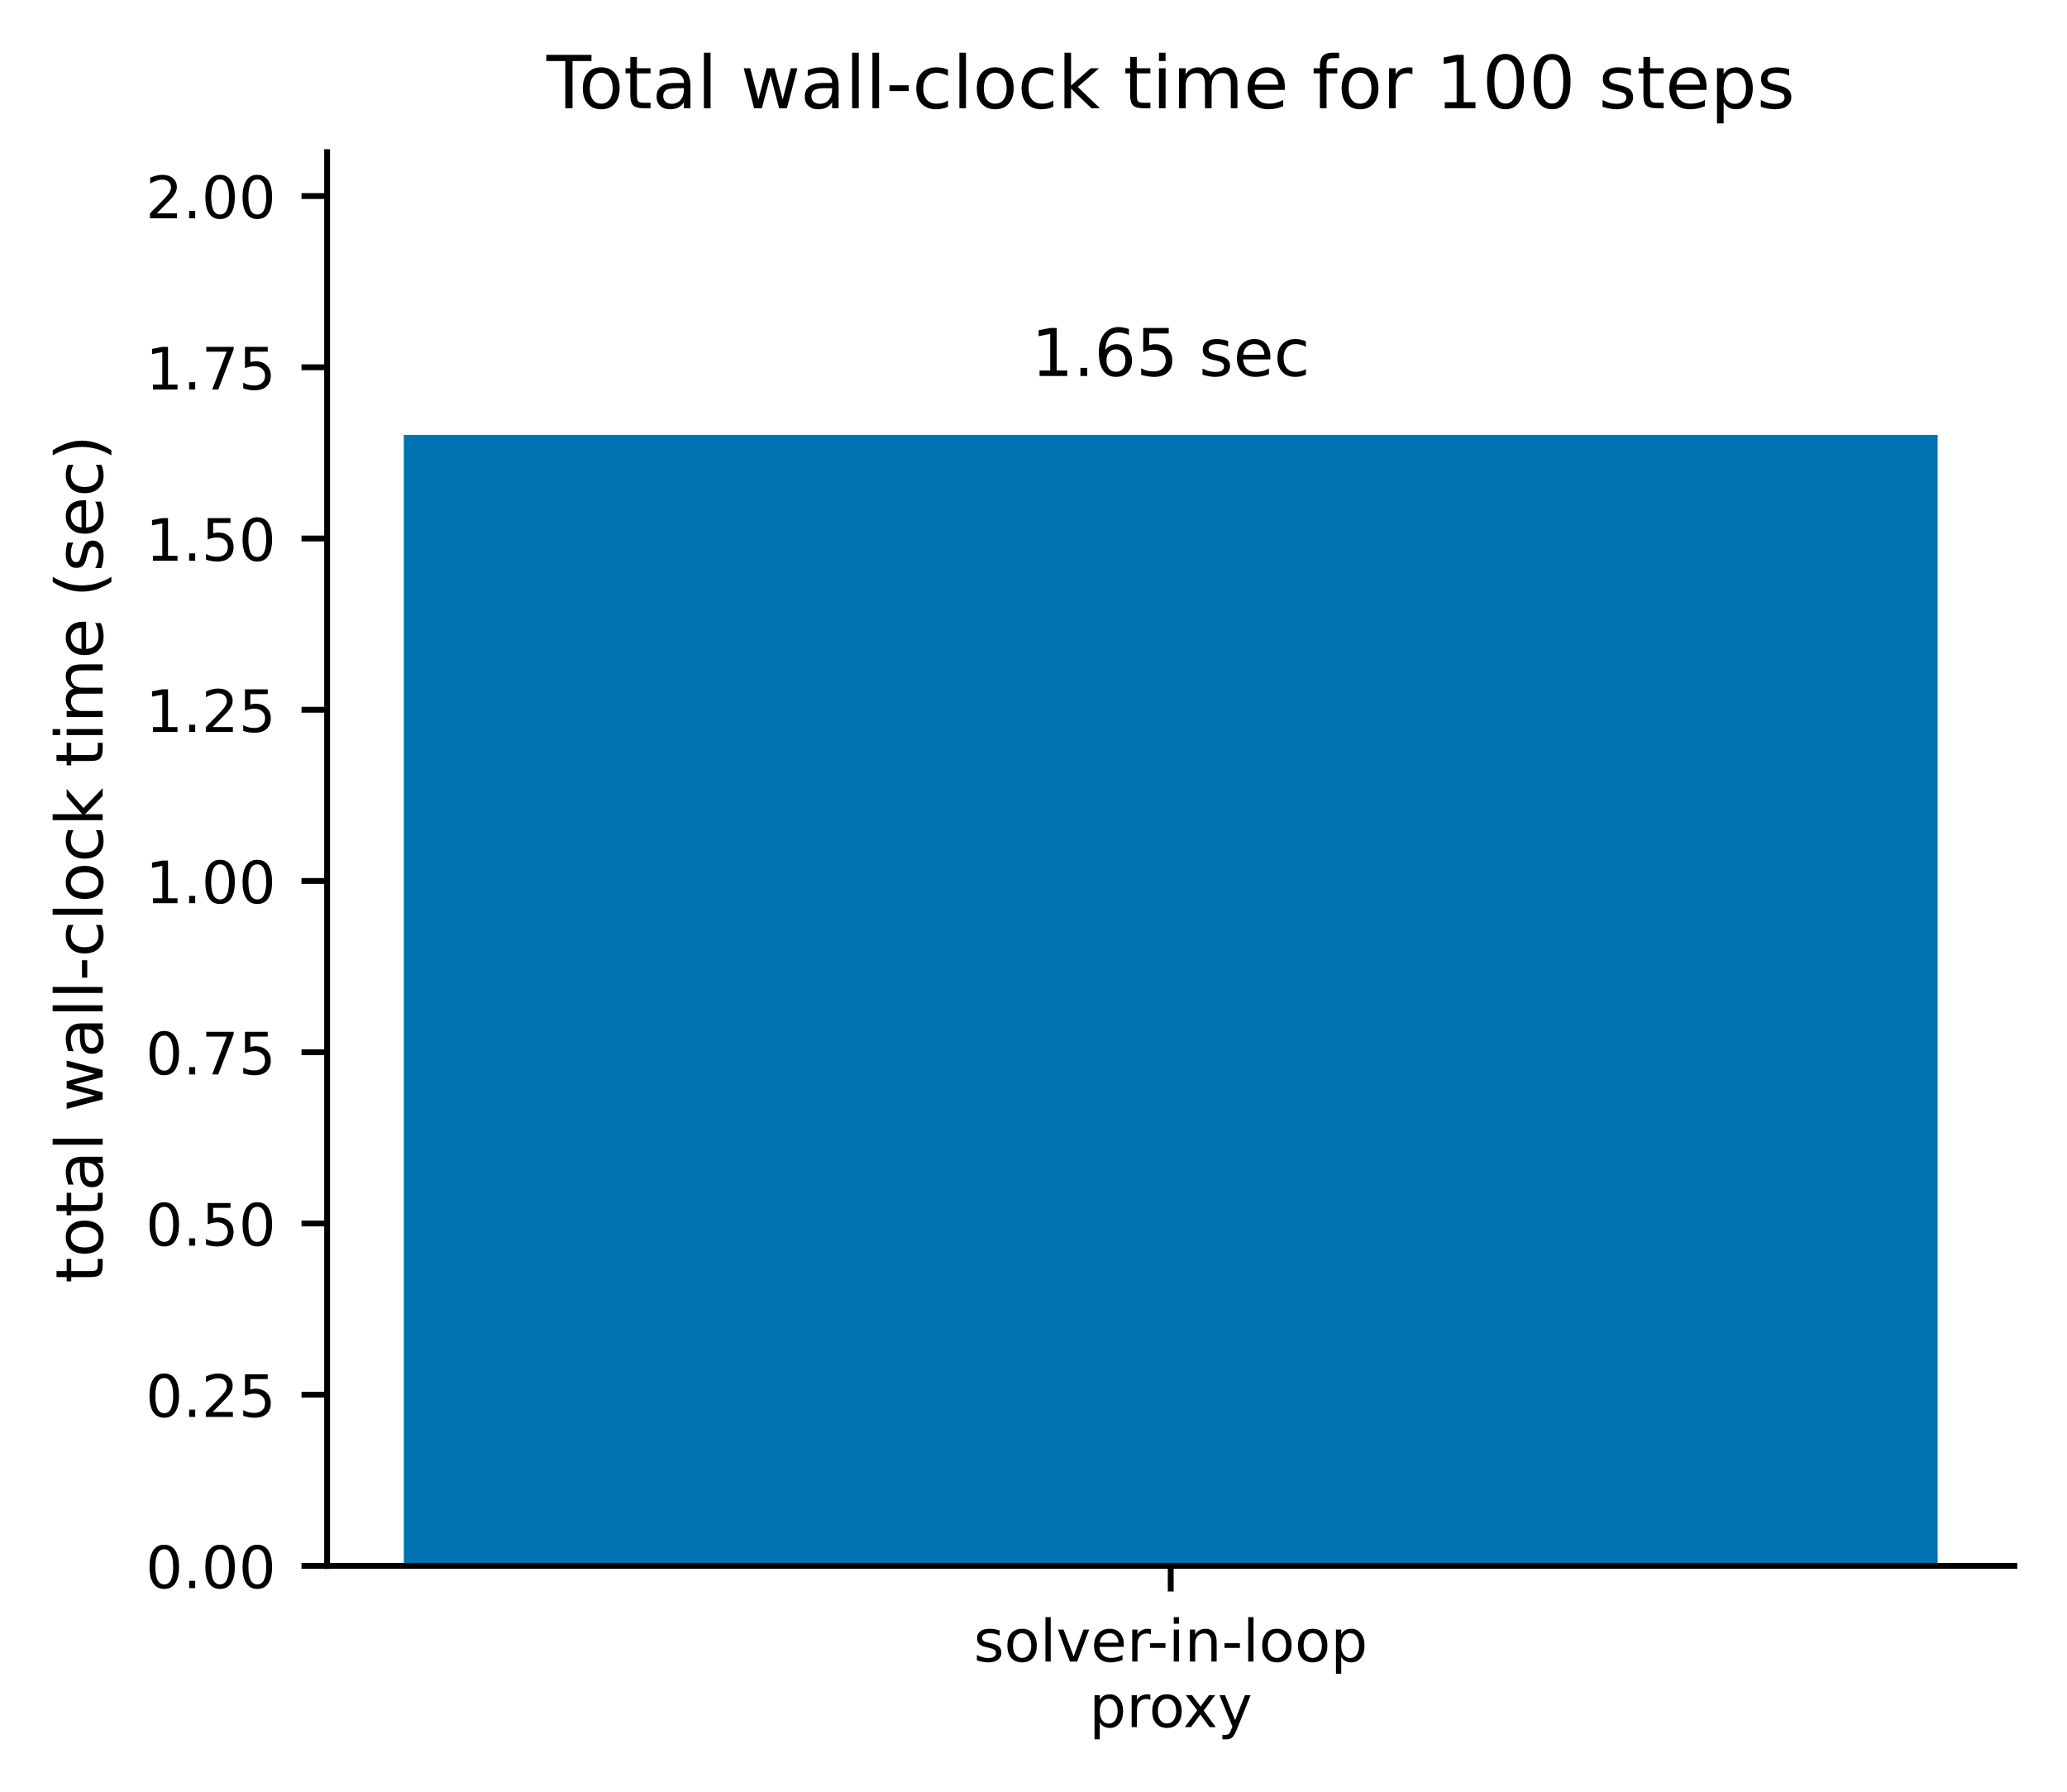
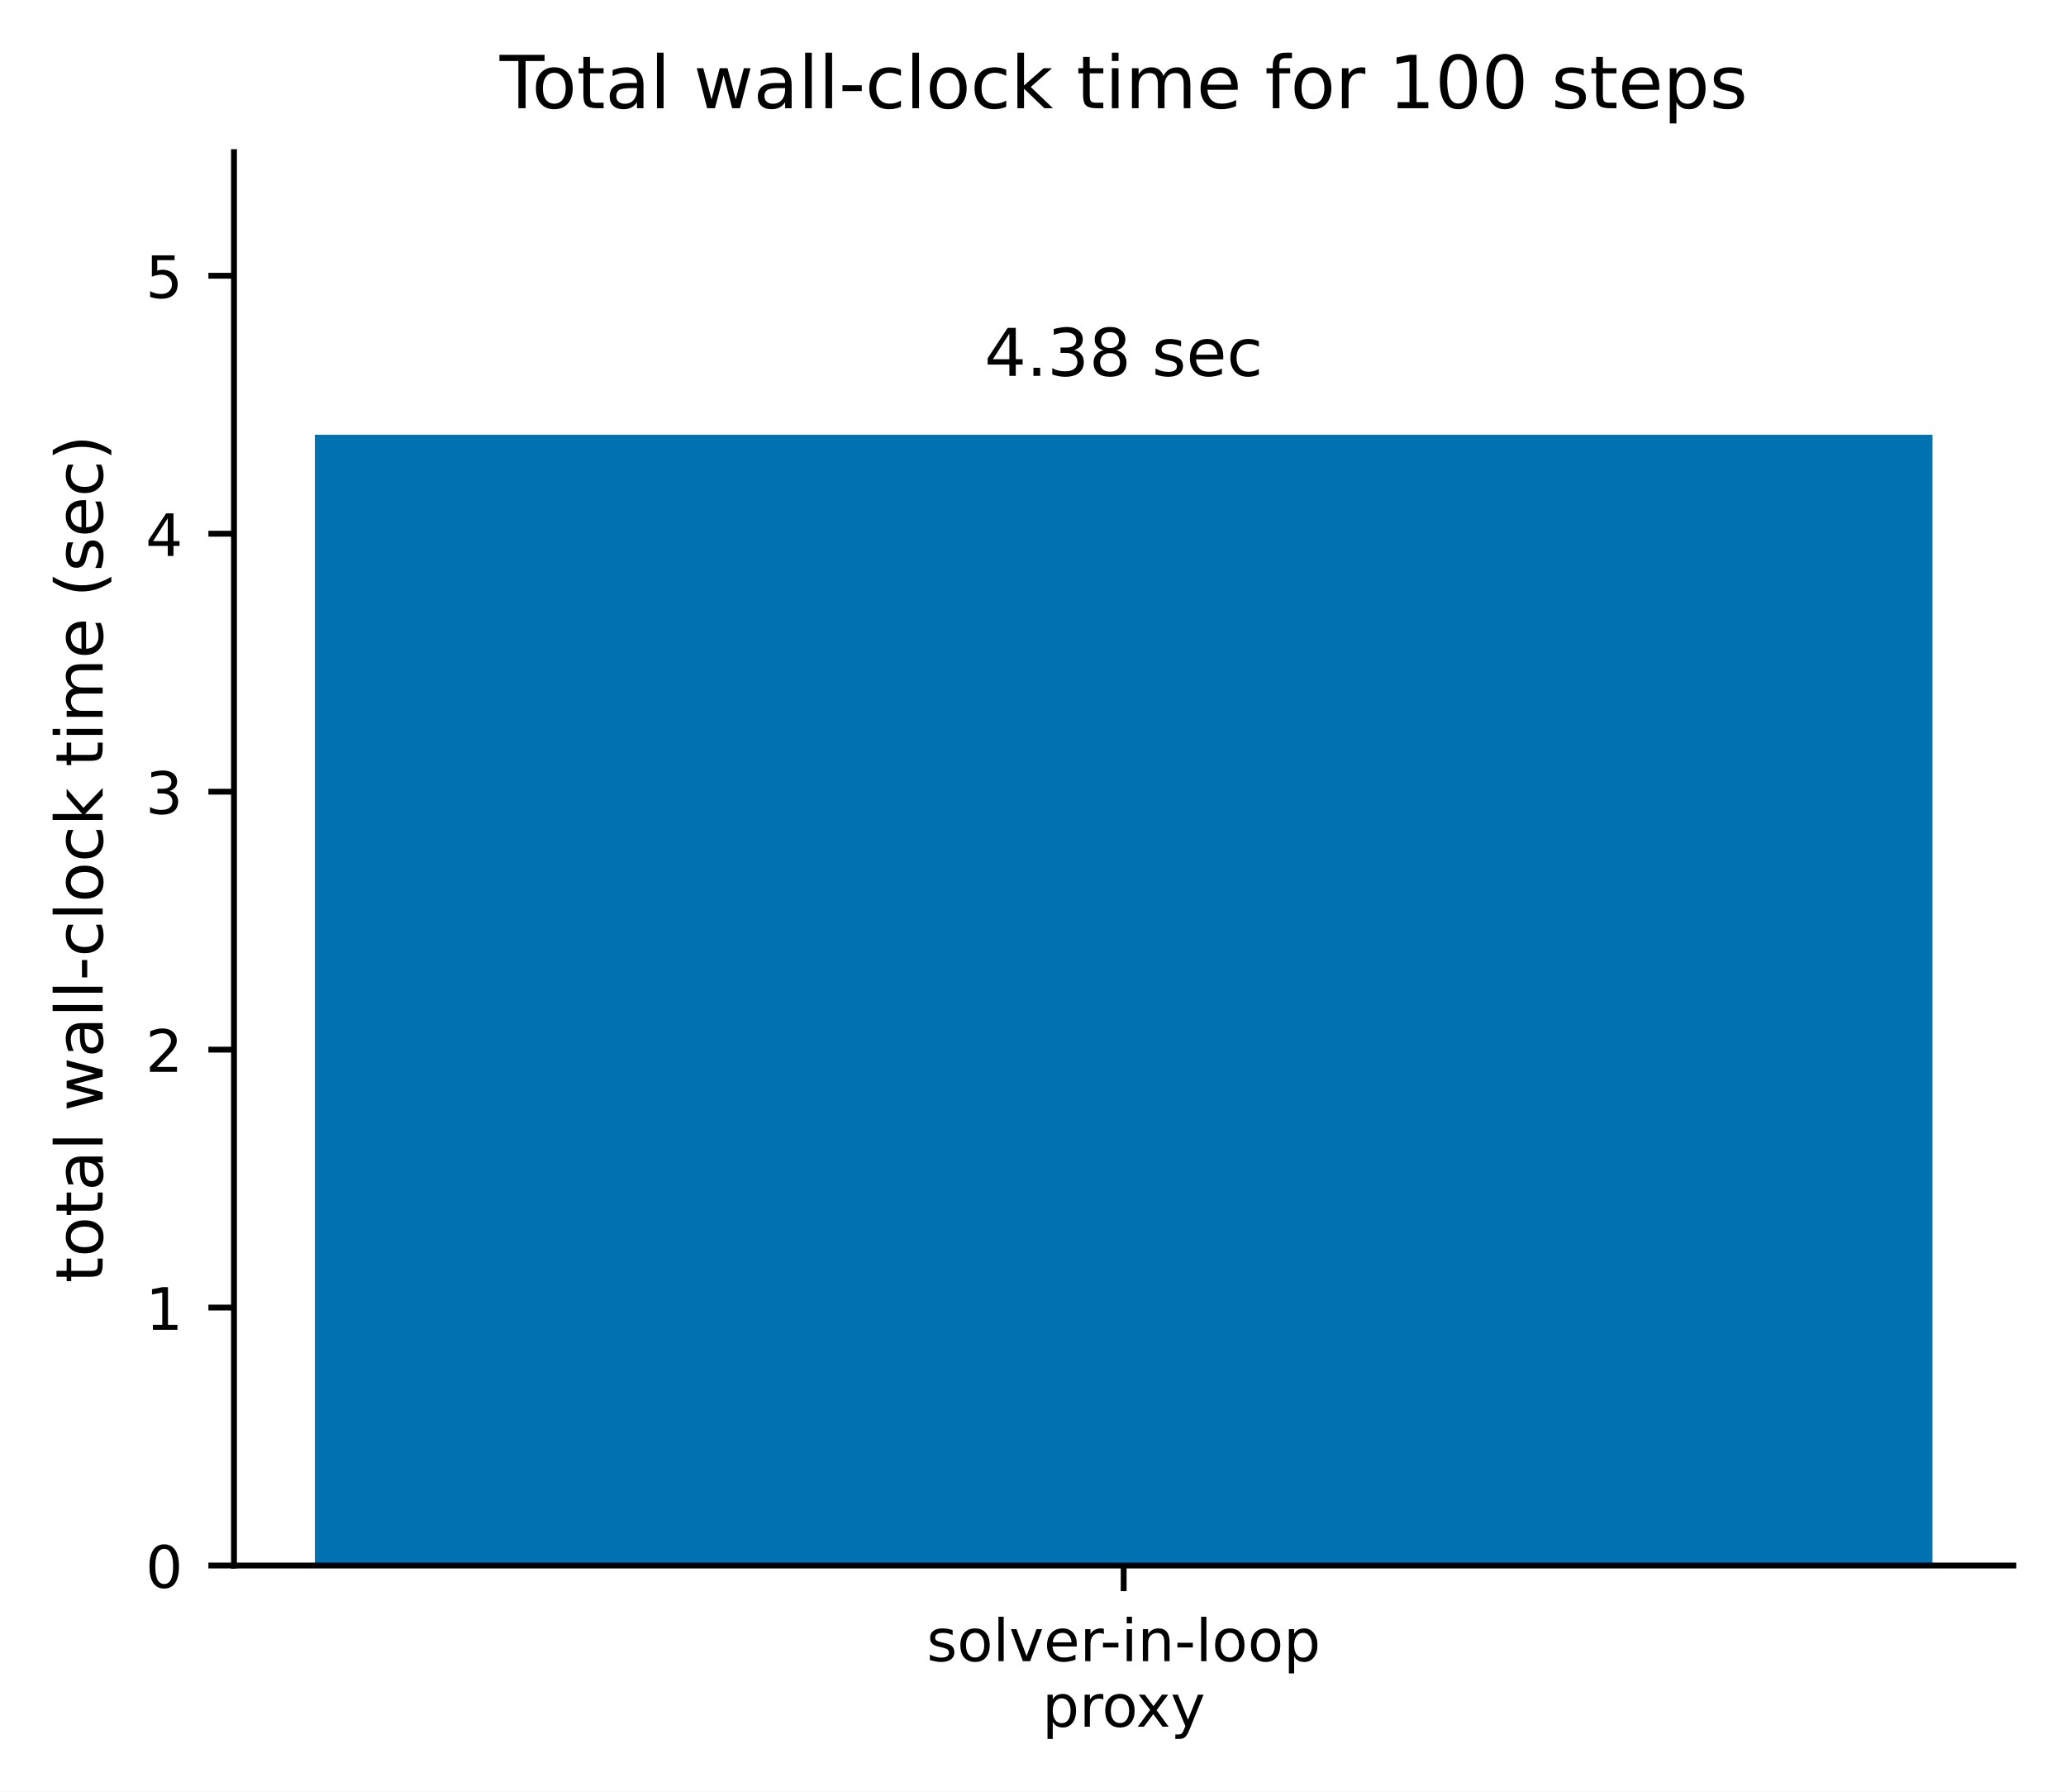
- <svg xmlns="http://www.w3.org/2000/svg" xmlns:xlink="http://www.w3.org/1999/xlink" width="282.603pt" height="244.955pt" viewBox="0 0 282.603 244.955" version="1.1">
+ <svg xmlns="http://www.w3.org/2000/svg" xmlns:xlink="http://www.w3.org/1999/xlink" width="282.54pt" height="244.955pt" viewBox="0 0 282.54 244.955" version="1.1">
  <defs>
    <style type="text/css">*{stroke-linejoin: round; stroke-linecap: butt}</style>
  </defs>
  <g id="figure_1">
    <g id="patch_1">
-       <path d="M 0 244.955  L 282.603 244.955  L 282.603 0  L 0 0  z " style="fill: #ffffff" />
+       <path d="M 0 244.955  L 282.54 244.955  L 282.54 0  L 0 0  z " style="fill: #ffffff" />
    </g>
    <g id="axes_1">
      <g id="patch_2">
-         <path d="M 44.723 214.054  L 275.403 214.054  L 275.403 20.798  L 44.723 20.798  z " style="fill: #ffffff" />
+         <path d="M 32 214.054  L 275.34 214.054  L 275.34 20.798  L 32 20.798  z " style="fill: #ffffff" />
      </g>
      <g id="patch_3">
-         <path d="M 55.208 214.054  L 264.917 214.054  L 264.917 59.45  L 55.208 59.45  z " clip-path="url(#p8bf33d5b31)" style="fill: #0072b2" />
+         <path d="M 43.061 214.054  L 264.279 214.054  L 264.279 59.45  L 43.061 59.45  z " clip-path="url(#pdae6bb0ecd)" style="fill: #0072b2" />
      </g>
      <g id="matplotlib.axis_1">
        <g id="xtick_1">
          <g id="line2d_1">
            <defs>
-               <path id="me2054b6c72" d="M 0 0  L 0 3.5  " style="stroke: #000000; stroke-width: 0.8" />
+               <path id="mfaa7ee3841" d="M 0 0  L 0 3.5  " style="stroke: #000000; stroke-width: 0.8" />
            </defs>
            <g>
-               <use xlink:href="#me2054b6c72" x="160.063" y="214.054" style="stroke: #000000; stroke-width: 0.8" />
+               <use xlink:href="#mfaa7ee3841" x="153.67" y="214.054" style="stroke: #000000; stroke-width: 0.8" />
            </g>
          </g>
          <g id="text_1">
-             <text style="font-size: 8px; font-family: 'DejaVu Sans', 'Bitstream Vera Sans', 'Computer Modern Sans Serif', 'Lucida Grande', 'Verdana', 'Geneva', 'Lucid', 'Arial', 'Helvetica', 'Avant Garde', sans-serif" transform="translate(133.1241 227.1332)">solver-in-loop</text>
-             <text style="font-size: 8px; font-family: 'DejaVu Sans', 'Bitstream Vera Sans', 'Computer Modern Sans Serif', 'Lucida Grande', 'Verdana', 'Geneva', 'Lucid', 'Arial', 'Helvetica', 'Avant Garde', sans-serif" transform="translate(148.9116 236.0914)">proxy</text>
+             <text style="font-size: 8px; font-family: 'DejaVu Sans', 'Bitstream Vera Sans', 'Computer Modern Sans Serif', 'Lucida Grande', 'Verdana', 'Geneva', 'Lucid', 'Arial', 'Helvetica', 'Avant Garde', sans-serif" transform="translate(126.7316 227.1332)">solver-in-loop</text>
+             <text style="font-size: 8px; font-family: 'DejaVu Sans', 'Bitstream Vera Sans', 'Computer Modern Sans Serif', 'Lucida Grande', 'Verdana', 'Geneva', 'Lucid', 'Arial', 'Helvetica', 'Avant Garde', sans-serif" transform="translate(142.5191 236.0914)">proxy</text>
          </g>
        </g>
      </g>
      <g id="matplotlib.axis_2">
        <g id="ytick_1">
          <g id="line2d_2">
            <defs>
-               <path id="ma12192bd5c" d="M 0 0  L -3.5 0  " style="stroke: #000000; stroke-width: 0.8" />
+               <path id="m4176909856" d="M 0 0  L -3.5 0  " style="stroke: #000000; stroke-width: 0.8" />
            </defs>
            <g>
-               <use xlink:href="#ma12192bd5c" x="44.723" y="214.054" style="stroke: #000000; stroke-width: 0.8" />
+               <use xlink:href="#m4176909856" x="32" y="214.054" style="stroke: #000000; stroke-width: 0.8" />
            </g>
          </g>
          <g id="text_2">
-             <text style="font-size: 8px; font-family: 'DejaVu Sans', 'Bitstream Vera Sans', 'Computer Modern Sans Serif', 'Lucida Grande', 'Verdana', 'Geneva', 'Lucid', 'Arial', 'Helvetica', 'Avant Garde', sans-serif; text-anchor: end" x="37.723" y="217.094" transform="rotate(-0 37.72281 217.0938)">0.00</text>
+             <text style="font-size: 8px; font-family: 'DejaVu Sans', 'Bitstream Vera Sans', 'Computer Modern Sans Serif', 'Lucida Grande', 'Verdana', 'Geneva', 'Lucid', 'Arial', 'Helvetica', 'Avant Garde', sans-serif; text-anchor: end" x="25" y="217.094" transform="rotate(-0 25.00031 217.0938)">0</text>
          </g>
        </g>
        <g id="ytick_2">
          <g id="line2d_3">
            <g>
-               <use xlink:href="#ma12192bd5c" x="44.723" y="190.647" style="stroke: #000000; stroke-width: 0.8" />
+               <use xlink:href="#m4176909856" x="32" y="178.784" style="stroke: #000000; stroke-width: 0.8" />
            </g>
          </g>
          <g id="text_3">
-             <text style="font-size: 8px; font-family: 'DejaVu Sans', 'Bitstream Vera Sans', 'Computer Modern Sans Serif', 'Lucida Grande', 'Verdana', 'Geneva', 'Lucid', 'Arial', 'Helvetica', 'Avant Garde', sans-serif; text-anchor: end" x="37.723" y="193.686" transform="rotate(-0 37.72281 193.6864)">0.25</text>
+             <text style="font-size: 8px; font-family: 'DejaVu Sans', 'Bitstream Vera Sans', 'Computer Modern Sans Serif', 'Lucida Grande', 'Verdana', 'Geneva', 'Lucid', 'Arial', 'Helvetica', 'Avant Garde', sans-serif; text-anchor: end" x="25" y="181.824" transform="rotate(-0 25.00031 181.8239)">1</text>
          </g>
        </g>
        <g id="ytick_3">
          <g id="line2d_4">
            <g>
-               <use xlink:href="#ma12192bd5c" x="44.723" y="167.24" style="stroke: #000000; stroke-width: 0.8" />
+               <use xlink:href="#m4176909856" x="32" y="143.515" style="stroke: #000000; stroke-width: 0.8" />
            </g>
          </g>
          <g id="text_4">
-             <text style="font-size: 8px; font-family: 'DejaVu Sans', 'Bitstream Vera Sans', 'Computer Modern Sans Serif', 'Lucida Grande', 'Verdana', 'Geneva', 'Lucid', 'Arial', 'Helvetica', 'Avant Garde', sans-serif; text-anchor: end" x="37.723" y="170.279" transform="rotate(-0 37.72281 170.279)">0.50</text>
+             <text style="font-size: 8px; font-family: 'DejaVu Sans', 'Bitstream Vera Sans', 'Computer Modern Sans Serif', 'Lucida Grande', 'Verdana', 'Geneva', 'Lucid', 'Arial', 'Helvetica', 'Avant Garde', sans-serif; text-anchor: end" x="25" y="146.554" transform="rotate(-0 25.00031 146.5539)">2</text>
          </g>
        </g>
        <g id="ytick_4">
          <g id="line2d_5">
            <g>
-               <use xlink:href="#ma12192bd5c" x="44.723" y="143.832" style="stroke: #000000; stroke-width: 0.8" />
+               <use xlink:href="#m4176909856" x="32" y="108.245" style="stroke: #000000; stroke-width: 0.8" />
            </g>
          </g>
          <g id="text_5">
-             <text style="font-size: 8px; font-family: 'DejaVu Sans', 'Bitstream Vera Sans', 'Computer Modern Sans Serif', 'Lucida Grande', 'Verdana', 'Geneva', 'Lucid', 'Arial', 'Helvetica', 'Avant Garde', sans-serif; text-anchor: end" x="37.723" y="146.872" transform="rotate(-0 37.72281 146.8716)">0.75</text>
+             <text style="font-size: 8px; font-family: 'DejaVu Sans', 'Bitstream Vera Sans', 'Computer Modern Sans Serif', 'Lucida Grande', 'Verdana', 'Geneva', 'Lucid', 'Arial', 'Helvetica', 'Avant Garde', sans-serif; text-anchor: end" x="25" y="111.284" transform="rotate(-0 25.00031 111.2839)">3</text>
          </g>
        </g>
        <g id="ytick_5">
          <g id="line2d_6">
            <g>
-               <use xlink:href="#ma12192bd5c" x="44.723" y="120.425" style="stroke: #000000; stroke-width: 0.8" />
+               <use xlink:href="#m4176909856" x="32" y="72.975" style="stroke: #000000; stroke-width: 0.8" />
            </g>
          </g>
          <g id="text_6">
-             <text style="font-size: 8px; font-family: 'DejaVu Sans', 'Bitstream Vera Sans', 'Computer Modern Sans Serif', 'Lucida Grande', 'Verdana', 'Geneva', 'Lucid', 'Arial', 'Helvetica', 'Avant Garde', sans-serif; text-anchor: end" x="37.723" y="123.464" transform="rotate(-0 37.72281 123.4642)">1.00</text>
+             <text style="font-size: 8px; font-family: 'DejaVu Sans', 'Bitstream Vera Sans', 'Computer Modern Sans Serif', 'Lucida Grande', 'Verdana', 'Geneva', 'Lucid', 'Arial', 'Helvetica', 'Avant Garde', sans-serif; text-anchor: end" x="25" y="76.014" transform="rotate(-0 25.00031 76.01399)">4</text>
          </g>
        </g>
        <g id="ytick_6">
          <g id="line2d_7">
            <g>
-               <use xlink:href="#ma12192bd5c" x="44.723" y="97.017" style="stroke: #000000; stroke-width: 0.8" />
+               <use xlink:href="#m4176909856" x="32" y="37.705" style="stroke: #000000; stroke-width: 0.8" />
            </g>
          </g>
          <g id="text_7">
-             <text style="font-size: 8px; font-family: 'DejaVu Sans', 'Bitstream Vera Sans', 'Computer Modern Sans Serif', 'Lucida Grande', 'Verdana', 'Geneva', 'Lucid', 'Arial', 'Helvetica', 'Avant Garde', sans-serif; text-anchor: end" x="37.723" y="100.057" transform="rotate(-0 37.72281 100.0569)">1.25</text>
+             <text style="font-size: 8px; font-family: 'DejaVu Sans', 'Bitstream Vera Sans', 'Computer Modern Sans Serif', 'Lucida Grande', 'Verdana', 'Geneva', 'Lucid', 'Arial', 'Helvetica', 'Avant Garde', sans-serif; text-anchor: end" x="25" y="40.744" transform="rotate(-0 25.00031 40.74404)">5</text>
          </g>
        </g>
-         <g id="ytick_7">
-           <g id="line2d_8">
-             <g>
-               <use xlink:href="#ma12192bd5c" x="44.723" y="73.61" style="stroke: #000000; stroke-width: 0.8" />
-             </g>
-           </g>
-           <g id="text_8">
-             <text style="font-size: 8px; font-family: 'DejaVu Sans', 'Bitstream Vera Sans', 'Computer Modern Sans Serif', 'Lucida Grande', 'Verdana', 'Geneva', 'Lucid', 'Arial', 'Helvetica', 'Avant Garde', sans-serif; text-anchor: end" x="37.723" y="76.649" transform="rotate(-0 37.72281 76.64946)">1.50</text>
-           </g>
-         </g>
-         <g id="ytick_8">
-           <g id="line2d_9">
-             <g>
-               <use xlink:href="#ma12192bd5c" x="44.723" y="50.203" style="stroke: #000000; stroke-width: 0.8" />
-             </g>
-           </g>
-           <g id="text_9">
-             <text style="font-size: 8px; font-family: 'DejaVu Sans', 'Bitstream Vera Sans', 'Computer Modern Sans Serif', 'Lucida Grande', 'Verdana', 'Geneva', 'Lucid', 'Arial', 'Helvetica', 'Avant Garde', sans-serif; text-anchor: end" x="37.723" y="53.242" transform="rotate(-0 37.72281 53.24207)">1.75</text>
-           </g>
-         </g>
-         <g id="ytick_9">
-           <g id="line2d_10">
-             <g>
-               <use xlink:href="#ma12192bd5c" x="44.723" y="26.795" style="stroke: #000000; stroke-width: 0.8" />
-             </g>
-           </g>
-           <g id="text_10">
-             <text style="font-size: 8px; font-family: 'DejaVu Sans', 'Bitstream Vera Sans', 'Computer Modern Sans Serif', 'Lucida Grande', 'Verdana', 'Geneva', 'Lucid', 'Arial', 'Helvetica', 'Avant Garde', sans-serif; text-anchor: end" x="37.723" y="29.835" transform="rotate(-0 37.72281 29.83468)">2.00</text>
-           </g>
-         </g>
-         <g id="text_11">
+         <g id="text_8">
          <text style="font-size: 9px; font-family: 'DejaVu Sans', 'Bitstream Vera Sans', 'Computer Modern Sans Serif', 'Lucida Grande', 'Verdana', 'Geneva', 'Lucid', 'Arial', 'Helvetica', 'Avant Garde', sans-serif; text-anchor: middle" x="14.039" y="117.426" transform="rotate(-90 14.03859 117.4264)">total wall-clock time (sec)</text>
        </g>
      </g>
      <g id="patch_4">
-         <path d="M 44.723 214.054  L 44.723 20.798  " style="fill: none; stroke: #000000; stroke-width: 0.8; stroke-linejoin: miter; stroke-linecap: square" />
+         <path d="M 32 214.054  L 32 20.798  " style="fill: none; stroke: #000000; stroke-width: 0.8; stroke-linejoin: miter; stroke-linecap: square" />
      </g>
      <g id="patch_5">
-         <path d="M 44.723 214.054  L 275.403 214.054  " style="fill: none; stroke: #000000; stroke-width: 0.8; stroke-linejoin: miter; stroke-linecap: square" />
+         <path d="M 32 214.054  L 275.34 214.054  " style="fill: none; stroke: #000000; stroke-width: 0.8; stroke-linejoin: miter; stroke-linecap: square" />
      </g>
-       <g id="text_12">
-         <text style="font-size: 9px; font-family: 'DejaVu Sans', 'Bitstream Vera Sans', 'Computer Modern Sans Serif', 'Lucida Grande', 'Verdana', 'Geneva', 'Lucid', 'Arial', 'Helvetica', 'Avant Garde', sans-serif; text-anchor: middle" x="160.063" y="51.394" transform="rotate(-0 160.0628 51.39373)">1.65 sec</text>
+       <g id="text_9">
+         <text style="font-size: 9px; font-family: 'DejaVu Sans', 'Bitstream Vera Sans', 'Computer Modern Sans Serif', 'Lucida Grande', 'Verdana', 'Geneva', 'Lucid', 'Arial', 'Helvetica', 'Avant Garde', sans-serif; text-anchor: middle" x="153.67" y="51.394" transform="rotate(-0 153.6703 51.39373)">4.38 sec</text>
      </g>
-       <g id="text_13">
-         <text style="font-size: 10px; font-family: 'DejaVu Sans', 'Bitstream Vera Sans', 'Computer Modern Sans Serif', 'Lucida Grande', 'Verdana', 'Geneva', 'Lucid', 'Arial', 'Helvetica', 'Avant Garde', sans-serif; text-anchor: middle" x="160.063" y="14.798" transform="rotate(-0 160.0628 14.79844)">Total wall-clock time for 100 steps</text>
+       <g id="text_10">
+         <text style="font-size: 10px; font-family: 'DejaVu Sans', 'Bitstream Vera Sans', 'Computer Modern Sans Serif', 'Lucida Grande', 'Verdana', 'Geneva', 'Lucid', 'Arial', 'Helvetica', 'Avant Garde', sans-serif; text-anchor: middle" x="153.67" y="14.798" transform="rotate(-0 153.6703 14.79844)">Total wall-clock time for 100 steps</text>
      </g>
    </g>
  </g>
  <defs>
-     <clipPath id="p8bf33d5b31">
-       <rect x="44.723" y="20.798" width="230.68" height="193.256" />
+     <clipPath id="pdae6bb0ecd">
+       <rect x="32" y="20.798" width="243.34" height="193.256" />
    </clipPath>
  </defs>
</svg>
